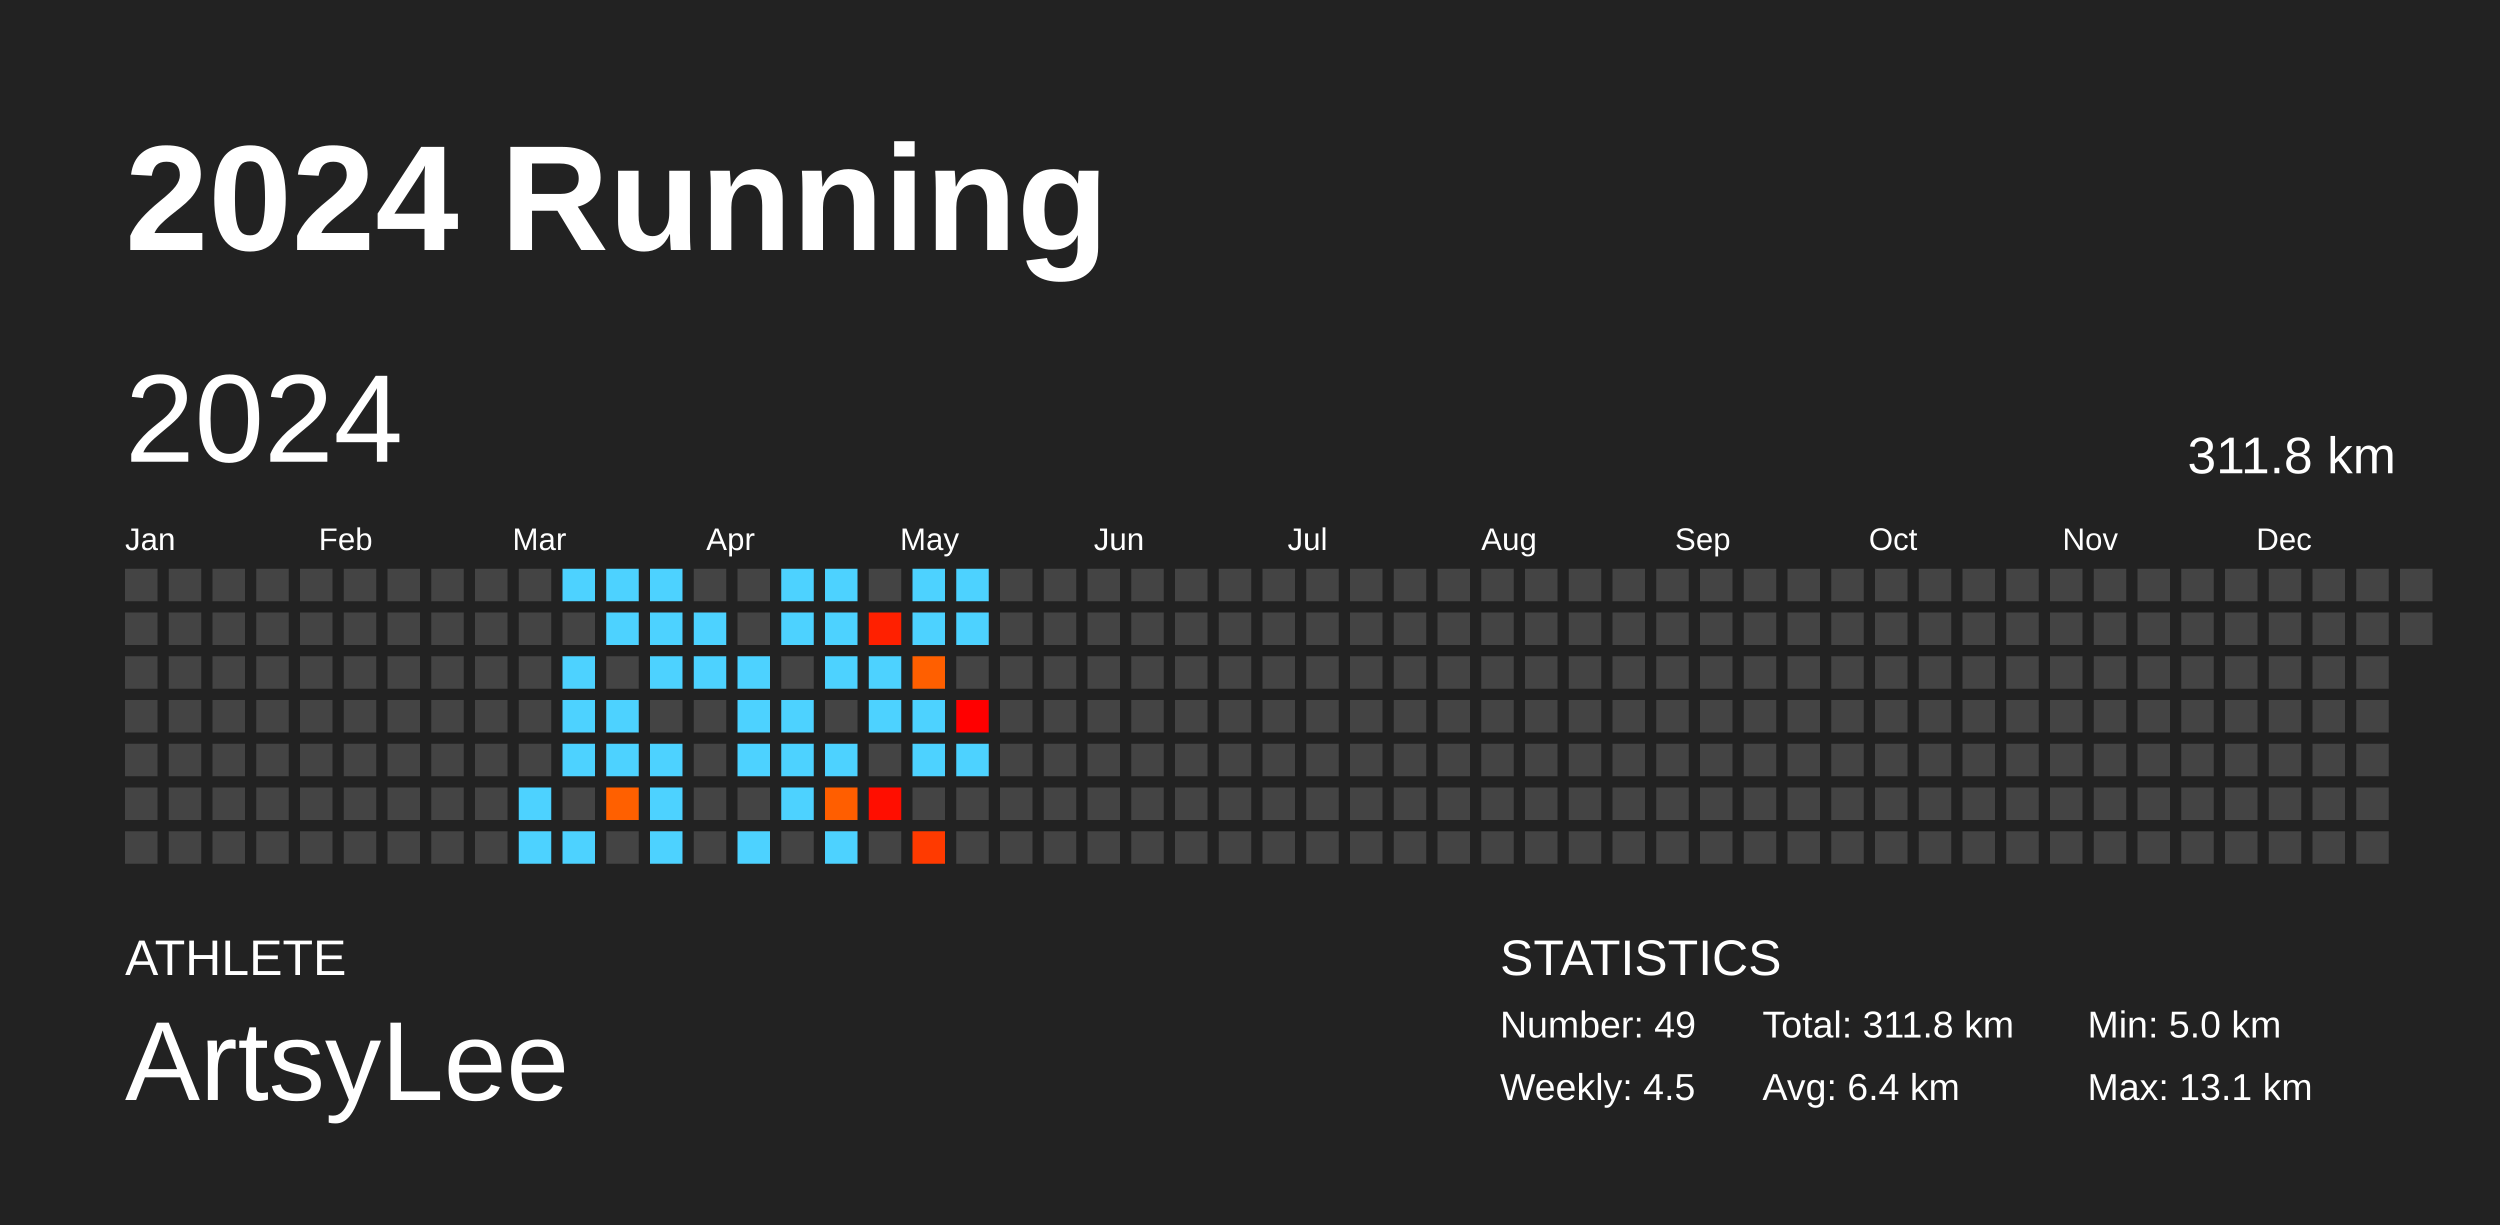
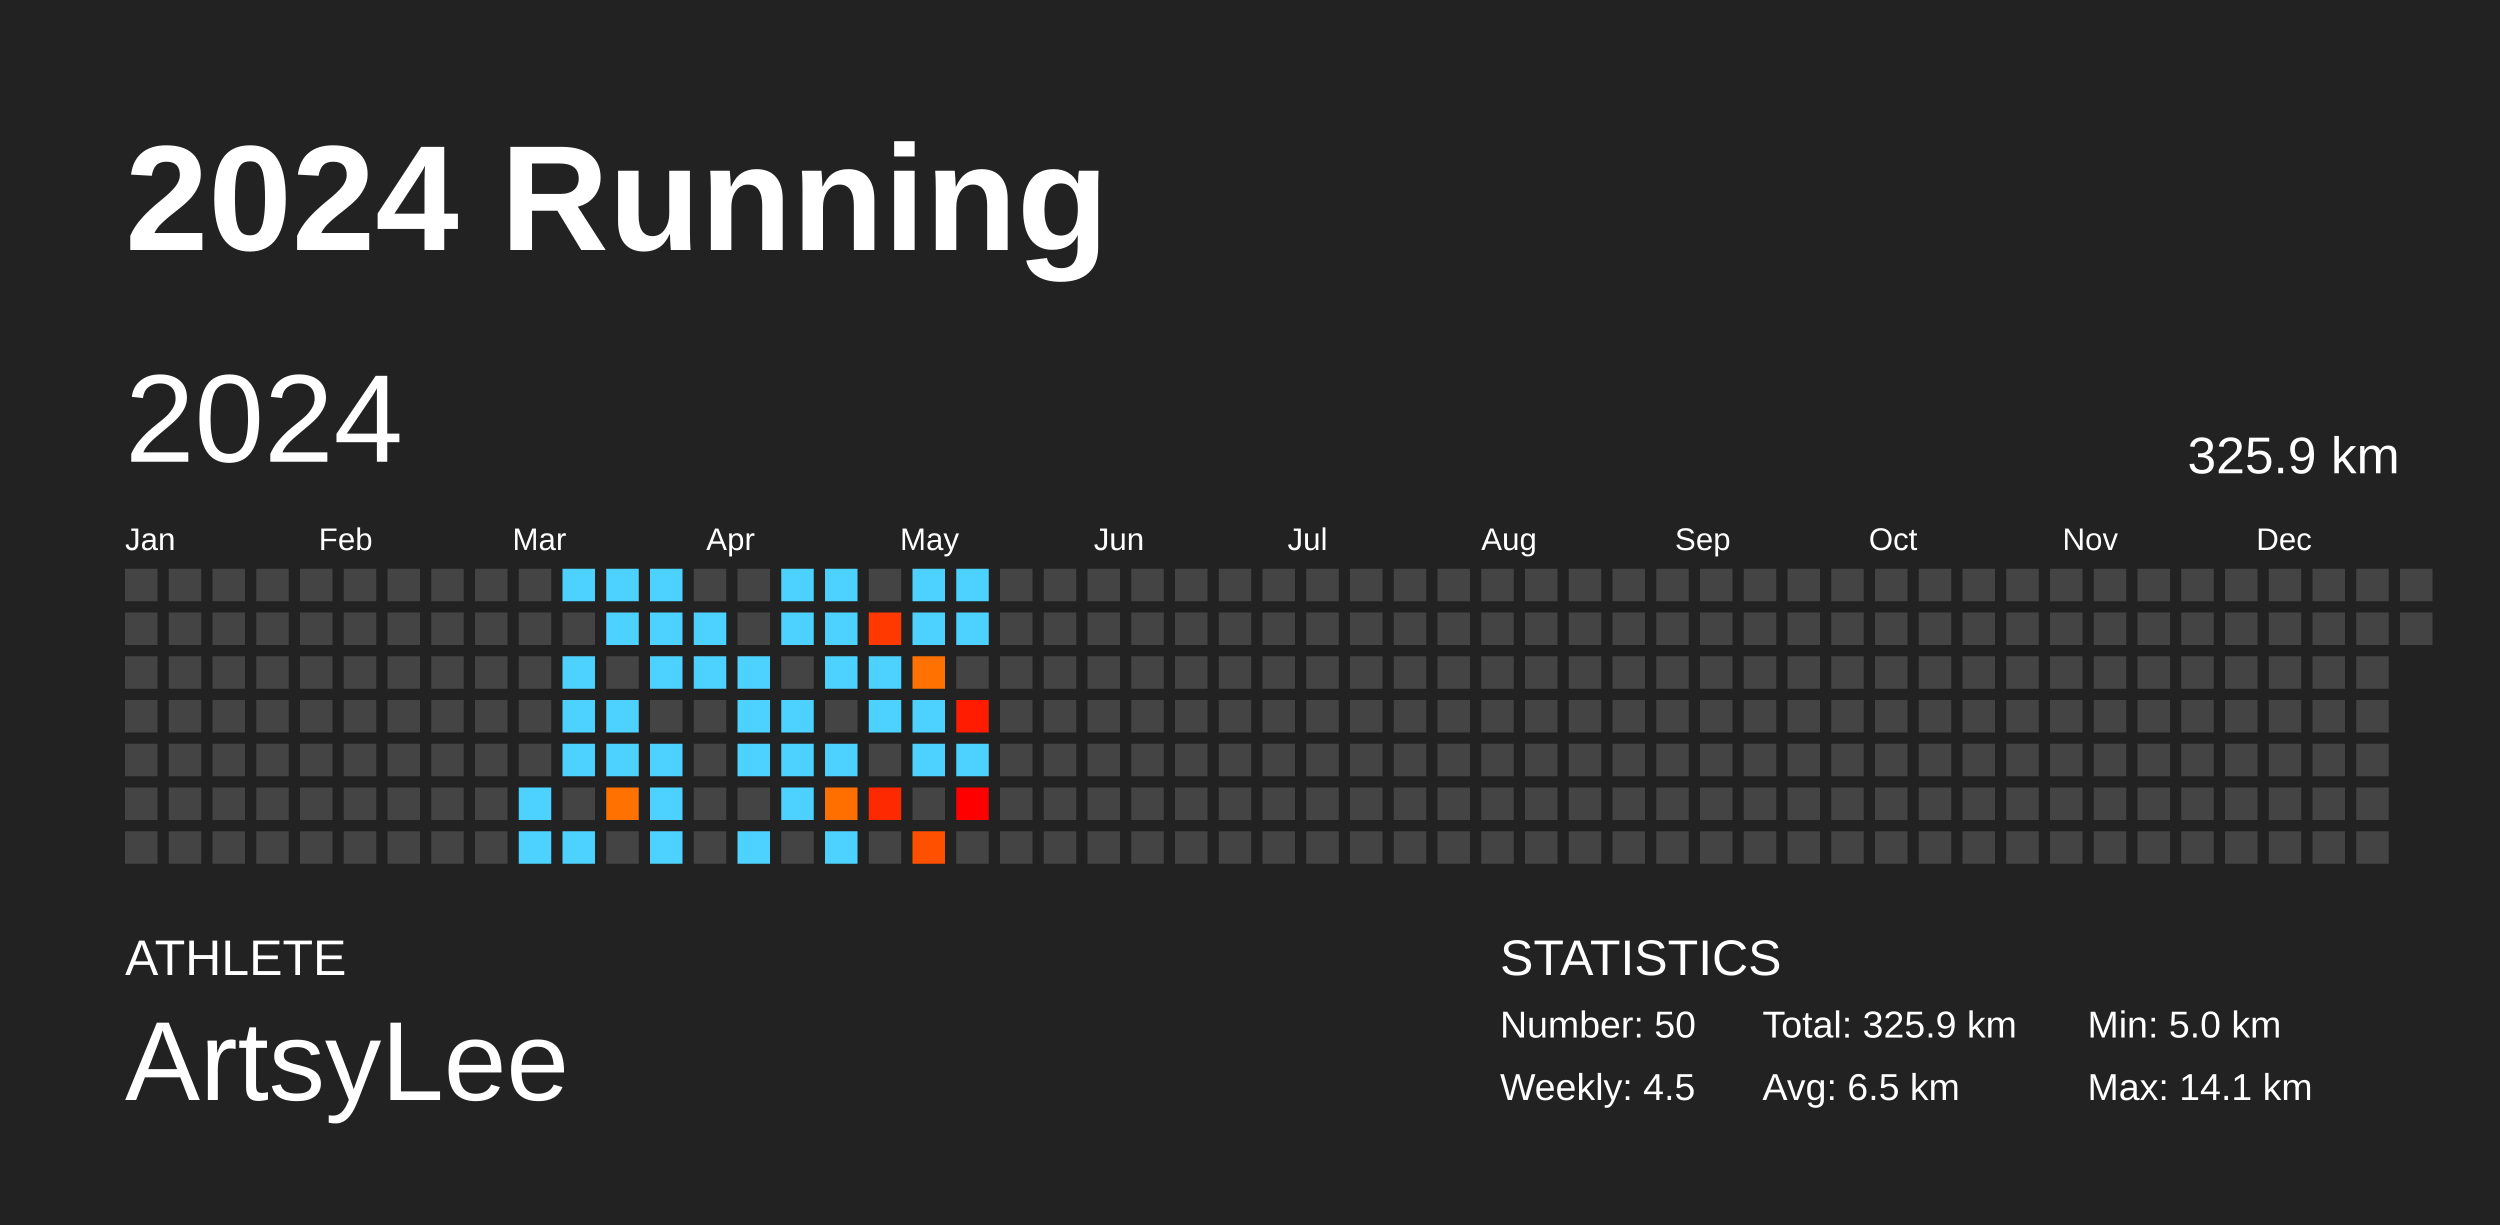
<svg xmlns="http://www.w3.org/2000/svg" baseProfile="full" height="98mm" version="1.1" viewBox="0,0,200,98" width="200mm">
  <defs />
  <rect fill="#222222" height="98" width="200" x="0" y="0" />
  <text fill="#FFFFFF" style="font-size:12px; font-family:Arial; font-weight:bold;" x="10" y="20">2024 Running</text>
  <text fill="#FFFFFF" style="font-size:4px; font-family:Arial" x="10" y="78">ATHLETE</text>
  <text fill="#FFFFFF" style="font-size:9px; font-family:Arial" x="10" y="88">ArtsyLee</text>
  <text fill="#FFFFFF" style="font-size:4px; font-family:Arial" x="120" y="78">STATISTICS</text>
-   <text fill="#FFFFFF" style="font-size:3px; font-family:Arial" x="120" y="83">Number: 49</text>
+   <text fill="#FFFFFF" style="font-size:3px; font-family:Arial" x="120" y="83">Number: 50</text>
  <text fill="#FFFFFF" style="font-size:3px; font-family:Arial" x="120" y="88">Weekly: 4.5</text>
-   <text fill="#FFFFFF" style="font-size:3px; font-family:Arial" x="141" y="83">Total: 311.8 km</text>
-   <text fill="#FFFFFF" style="font-size:3px; font-family:Arial" x="141" y="88">Avg: 6.4 km</text>
+   <text fill="#FFFFFF" style="font-size:3px; font-family:Arial" x="141" y="83">Total: 325.9 km</text>
+   <text fill="#FFFFFF" style="font-size:3px; font-family:Arial" x="141" y="88">Avg: 6.5 km</text>
  <text fill="#FFFFFF" style="font-size:3px; font-family:Arial" x="167" y="83">Min: 5.0 km</text>
-   <text fill="#FFFFFF" style="font-size:3px; font-family:Arial" x="167" y="88">Max: 13.1 km</text>
+   <text fill="#FFFFFF" style="font-size:3px; font-family:Arial" x="167" y="88">Max: 14.1 km</text>
  <text dominant-baseline="hanging" fill="#FFFFFF" style="font-size:10.0px; font-family:Arial;" x="10" y="30">2024</text>
-   <text dominant-baseline="hanging" fill="#FFFFFF" style="font-size:4.125px; font-family:Arial;" x="175" y="35">311.8 km</text>
+   <text dominant-baseline="hanging" fill="#FFFFFF" style="font-size:4.125px; font-family:Arial;" x="175" y="35">325.9 km</text>
  <text fill="#FFFFFF" style="font-size:2.5px; font-family:Arial" x="10.0" y="44">Jan</text>
  <text fill="#FFFFFF" style="font-size:2.5px; font-family:Arial" x="25.5" y="44">Feb</text>
  <text fill="#FFFFFF" style="font-size:2.5px; font-family:Arial" x="41.0" y="44">Mar</text>
  <text fill="#FFFFFF" style="font-size:2.5px; font-family:Arial" x="56.5" y="44">Apr</text>
  <text fill="#FFFFFF" style="font-size:2.5px; font-family:Arial" x="72.0" y="44">May</text>
  <text fill="#FFFFFF" style="font-size:2.5px; font-family:Arial" x="87.5" y="44">Jun</text>
  <text fill="#FFFFFF" style="font-size:2.5px; font-family:Arial" x="103.0" y="44">Jul</text>
  <text fill="#FFFFFF" style="font-size:2.5px; font-family:Arial" x="118.5" y="44">Aug</text>
  <text fill="#FFFFFF" style="font-size:2.5px; font-family:Arial" x="134.0" y="44">Sep</text>
  <text fill="#FFFFFF" style="font-size:2.5px; font-family:Arial" x="149.5" y="44">Oct</text>
  <text fill="#FFFFFF" style="font-size:2.5px; font-family:Arial" x="165.0" y="44">Nov</text>
  <text fill="#FFFFFF" style="font-size:2.5px; font-family:Arial" x="180.5" y="44">Dec</text>
  <rect fill="#444444" height="2.6" width="2.6" x="10.0" y="45.5" />
  <rect fill="#444444" height="2.6" width="2.6" x="10.0" y="49.0" />
  <rect fill="#444444" height="2.6" width="2.6" x="10.0" y="52.5" />
  <rect fill="#444444" height="2.6" width="2.6" x="10.0" y="56.0" />
  <rect fill="#444444" height="2.6" width="2.6" x="10.0" y="59.5" />
  <rect fill="#444444" height="2.6" width="2.6" x="10.0" y="63.0" />
  <rect fill="#444444" height="2.6" width="2.6" x="10.0" y="66.5" />
  <rect fill="#444444" height="2.6" width="2.6" x="13.5" y="45.5" />
  <rect fill="#444444" height="2.6" width="2.6" x="13.5" y="49.0" />
  <rect fill="#444444" height="2.6" width="2.6" x="13.5" y="52.5" />
  <rect fill="#444444" height="2.6" width="2.6" x="13.5" y="56.0" />
  <rect fill="#444444" height="2.6" width="2.6" x="13.5" y="59.5" />
  <rect fill="#444444" height="2.6" width="2.6" x="13.5" y="63.0" />
  <rect fill="#444444" height="2.6" width="2.6" x="13.5" y="66.5" />
  <rect fill="#444444" height="2.6" width="2.6" x="17.0" y="45.5" />
  <rect fill="#444444" height="2.6" width="2.6" x="17.0" y="49.0" />
  <rect fill="#444444" height="2.6" width="2.6" x="17.0" y="52.5" />
  <rect fill="#444444" height="2.6" width="2.6" x="17.0" y="56.0" />
  <rect fill="#444444" height="2.6" width="2.6" x="17.0" y="59.5" />
  <rect fill="#444444" height="2.6" width="2.6" x="17.0" y="63.0" />
  <rect fill="#444444" height="2.6" width="2.6" x="17.0" y="66.5" />
  <rect fill="#444444" height="2.6" width="2.6" x="20.5" y="45.5" />
  <rect fill="#444444" height="2.6" width="2.6" x="20.5" y="49.0" />
  <rect fill="#444444" height="2.6" width="2.6" x="20.5" y="52.5" />
  <rect fill="#444444" height="2.6" width="2.6" x="20.5" y="56.0" />
  <rect fill="#444444" height="2.6" width="2.6" x="20.5" y="59.5" />
  <rect fill="#444444" height="2.6" width="2.6" x="20.5" y="63.0" />
  <rect fill="#444444" height="2.6" width="2.6" x="20.5" y="66.5" />
  <rect fill="#444444" height="2.6" width="2.6" x="24.0" y="45.5" />
  <rect fill="#444444" height="2.6" width="2.6" x="24.0" y="49.0" />
  <rect fill="#444444" height="2.6" width="2.6" x="24.0" y="52.5" />
  <rect fill="#444444" height="2.6" width="2.6" x="24.0" y="56.0" />
  <rect fill="#444444" height="2.6" width="2.6" x="24.0" y="59.5" />
  <rect fill="#444444" height="2.6" width="2.6" x="24.0" y="63.0" />
  <rect fill="#444444" height="2.6" width="2.6" x="24.0" y="66.5" />
  <rect fill="#444444" height="2.6" width="2.6" x="27.5" y="45.5" />
  <rect fill="#444444" height="2.6" width="2.6" x="27.5" y="49.0" />
  <rect fill="#444444" height="2.6" width="2.6" x="27.5" y="52.5" />
  <rect fill="#444444" height="2.6" width="2.6" x="27.5" y="56.0" />
  <rect fill="#444444" height="2.6" width="2.6" x="27.5" y="59.5" />
  <rect fill="#444444" height="2.6" width="2.6" x="27.5" y="63.0" />
  <rect fill="#444444" height="2.6" width="2.6" x="27.5" y="66.5" />
  <rect fill="#444444" height="2.6" width="2.6" x="31.0" y="45.5" />
  <rect fill="#444444" height="2.6" width="2.6" x="31.0" y="49.0" />
  <rect fill="#444444" height="2.6" width="2.6" x="31.0" y="52.5" />
  <rect fill="#444444" height="2.6" width="2.6" x="31.0" y="56.0" />
  <rect fill="#444444" height="2.6" width="2.6" x="31.0" y="59.5" />
  <rect fill="#444444" height="2.6" width="2.6" x="31.0" y="63.0" />
  <rect fill="#444444" height="2.6" width="2.6" x="31.0" y="66.5" />
  <rect fill="#444444" height="2.6" width="2.6" x="34.5" y="45.5" />
  <rect fill="#444444" height="2.6" width="2.6" x="34.5" y="49.0" />
  <rect fill="#444444" height="2.6" width="2.6" x="34.5" y="52.5" />
  <rect fill="#444444" height="2.6" width="2.6" x="34.5" y="56.0" />
  <rect fill="#444444" height="2.6" width="2.6" x="34.5" y="59.5" />
  <rect fill="#444444" height="2.6" width="2.6" x="34.5" y="63.0" />
  <rect fill="#444444" height="2.6" width="2.6" x="34.5" y="66.5" />
  <rect fill="#444444" height="2.6" width="2.6" x="38.0" y="45.5" />
  <rect fill="#444444" height="2.6" width="2.6" x="38.0" y="49.0" />
  <rect fill="#444444" height="2.6" width="2.6" x="38.0" y="52.5" />
  <rect fill="#444444" height="2.6" width="2.6" x="38.0" y="56.0" />
  <rect fill="#444444" height="2.6" width="2.6" x="38.0" y="59.5" />
  <rect fill="#444444" height="2.6" width="2.6" x="38.0" y="63.0" />
  <rect fill="#444444" height="2.6" width="2.6" x="38.0" y="66.5" />
  <rect fill="#444444" height="2.6" width="2.6" x="41.5" y="45.5" />
  <rect fill="#444444" height="2.6" width="2.6" x="41.5" y="49.0" />
  <rect fill="#444444" height="2.6" width="2.6" x="41.5" y="52.5" />
  <rect fill="#444444" height="2.6" width="2.6" x="41.5" y="56.0" />
  <rect fill="#444444" height="2.6" width="2.6" x="41.5" y="59.5" />
  <rect fill="#4dd2ff" height="2.6" width="2.6" x="41.5" y="63.0" />
  <rect fill="#4dd2ff" height="2.6" width="2.6" x="41.5" y="66.5" />
  <rect fill="#4dd2ff" height="2.6" width="2.6" x="45.0" y="45.5" />
  <rect fill="#444444" height="2.6" width="2.6" x="45.0" y="49.0" />
  <rect fill="#4dd2ff" height="2.6" width="2.6" x="45.0" y="52.5" />
  <rect fill="#4dd2ff" height="2.6" width="2.6" x="45.0" y="56.0" />
  <rect fill="#4dd2ff" height="2.6" width="2.6" x="45.0" y="59.5" />
  <rect fill="#444444" height="2.6" width="2.6" x="45.0" y="63.0" />
  <rect fill="#4dd2ff" height="2.6" width="2.6" x="45.0" y="66.5" />
  <rect fill="#4dd2ff" height="2.6" width="2.6" x="48.5" y="45.5" />
  <rect fill="#4dd2ff" height="2.6" width="2.6" x="48.5" y="49.0" />
  <rect fill="#444444" height="2.6" width="2.6" x="48.5" y="52.5" />
  <rect fill="#4dd2ff" height="2.6" width="2.6" x="48.5" y="56.0" />
  <rect fill="#4dd2ff" height="2.6" width="2.6" x="48.5" y="59.5" />
-   <rect fill="#ff6000" height="2.6" width="2.6" x="48.5" y="63.0" />
+   <rect fill="#ff7100" height="2.6" width="2.6" x="48.5" y="63.0" />
  <rect fill="#444444" height="2.6" width="2.6" x="48.5" y="66.5" />
  <rect fill="#4dd2ff" height="2.6" width="2.6" x="52.0" y="45.5" />
  <rect fill="#4dd2ff" height="2.6" width="2.6" x="52.0" y="49.0" />
  <rect fill="#4dd2ff" height="2.6" width="2.6" x="52.0" y="52.5" />
  <rect fill="#444444" height="2.6" width="2.6" x="52.0" y="56.0" />
  <rect fill="#4dd2ff" height="2.6" width="2.6" x="52.0" y="59.5" />
  <rect fill="#4dd2ff" height="2.6" width="2.6" x="52.0" y="63.0" />
  <rect fill="#4dd2ff" height="2.6" width="2.6" x="52.0" y="66.5" />
  <rect fill="#444444" height="2.6" width="2.6" x="55.5" y="45.5" />
  <rect fill="#4dd2ff" height="2.6" width="2.6" x="55.5" y="49.0" />
  <rect fill="#4dd2ff" height="2.6" width="2.6" x="55.5" y="52.5" />
  <rect fill="#444444" height="2.6" width="2.6" x="55.5" y="56.0" />
  <rect fill="#444444" height="2.6" width="2.6" x="55.5" y="59.5" />
  <rect fill="#444444" height="2.6" width="2.6" x="55.5" y="63.0" />
  <rect fill="#444444" height="2.6" width="2.6" x="55.5" y="66.5" />
  <rect fill="#444444" height="2.6" width="2.6" x="59.0" y="45.5" />
  <rect fill="#444444" height="2.6" width="2.6" x="59.0" y="49.0" />
  <rect fill="#4dd2ff" height="2.6" width="2.6" x="59.0" y="52.5" />
  <rect fill="#4dd2ff" height="2.6" width="2.6" x="59.0" y="56.0" />
  <rect fill="#4dd2ff" height="2.6" width="2.6" x="59.0" y="59.5" />
  <rect fill="#444444" height="2.6" width="2.6" x="59.0" y="63.0" />
  <rect fill="#4dd2ff" height="2.6" width="2.6" x="59.0" y="66.5" />
  <rect fill="#4dd2ff" height="2.6" width="2.6" x="62.5" y="45.5" />
  <rect fill="#4dd2ff" height="2.6" width="2.6" x="62.5" y="49.0" />
  <rect fill="#444444" height="2.6" width="2.6" x="62.5" y="52.5" />
  <rect fill="#4dd2ff" height="2.6" width="2.6" x="62.5" y="56.0" />
  <rect fill="#4dd2ff" height="2.6" width="2.6" x="62.5" y="59.5" />
  <rect fill="#4dd2ff" height="2.6" width="2.6" x="62.5" y="63.0" />
  <rect fill="#444444" height="2.6" width="2.6" x="62.5" y="66.5" />
  <rect fill="#4dd2ff" height="2.6" width="2.6" x="66.0" y="45.5" />
  <rect fill="#4dd2ff" height="2.6" width="2.6" x="66.0" y="49.0" />
  <rect fill="#4dd2ff" height="2.6" width="2.6" x="66.0" y="52.5" />
  <rect fill="#444444" height="2.6" width="2.6" x="66.0" y="56.0" />
  <rect fill="#4dd2ff" height="2.6" width="2.6" x="66.0" y="59.5" />
-   <rect fill="#ff5e00" height="2.6" width="2.6" x="66.0" y="63.0" />
+   <rect fill="#ff6f00" height="2.6" width="2.6" x="66.0" y="63.0" />
  <rect fill="#4dd2ff" height="2.6" width="2.6" x="66.0" y="66.5" />
  <rect fill="#444444" height="2.6" width="2.6" x="69.5" y="45.5" />
-   <rect fill="#ff2000" height="2.6" width="2.6" x="69.5" y="49.0" />
+   <rect fill="#ff3900" height="2.6" width="2.6" x="69.5" y="49.0" />
  <rect fill="#4dd2ff" height="2.6" width="2.6" x="69.5" y="52.5" />
  <rect fill="#4dd2ff" height="2.6" width="2.6" x="69.5" y="56.0" />
  <rect fill="#444444" height="2.6" width="2.6" x="69.5" y="59.5" />
-   <rect fill="#ff0e00" height="2.6" width="2.6" x="69.5" y="63.0" />
+   <rect fill="#ff2900" height="2.6" width="2.6" x="69.5" y="63.0" />
  <rect fill="#444444" height="2.6" width="2.6" x="69.5" y="66.5" />
  <rect fill="#4dd2ff" height="2.6" width="2.6" x="73.0" y="45.5" />
  <rect fill="#4dd2ff" height="2.6" width="2.6" x="73.0" y="49.0" />
-   <rect fill="#ff5f00" height="2.6" width="2.6" x="73.0" y="52.5" />
+   <rect fill="#ff7100" height="2.6" width="2.6" x="73.0" y="52.5" />
  <rect fill="#4dd2ff" height="2.6" width="2.6" x="73.0" y="56.0" />
  <rect fill="#4dd2ff" height="2.6" width="2.6" x="73.0" y="59.5" />
  <rect fill="#444444" height="2.6" width="2.6" x="73.0" y="63.0" />
-   <rect fill="#ff3a00" height="2.6" width="2.6" x="73.0" y="66.5" />
+   <rect fill="#ff5000" height="2.6" width="2.6" x="73.0" y="66.5" />
  <rect fill="#4dd2ff" height="2.6" width="2.6" x="76.5" y="45.5" />
  <rect fill="#4dd2ff" height="2.6" width="2.6" x="76.5" y="49.0" />
  <rect fill="#444444" height="2.6" width="2.6" x="76.5" y="52.5" />
-   <rect fill="#ff0000" height="2.6" width="2.6" x="76.5" y="56.0" />
+   <rect fill="#ff1c00" height="2.6" width="2.6" x="76.5" y="56.0" />
  <rect fill="#4dd2ff" height="2.6" width="2.6" x="76.5" y="59.5" />
-   <rect fill="#444444" height="2.6" width="2.6" x="76.5" y="63.0" />
+   <rect fill="#ff0000" height="2.6" width="2.6" x="76.5" y="63.0" />
  <rect fill="#444444" height="2.6" width="2.6" x="76.5" y="66.5" />
  <rect fill="#444444" height="2.6" width="2.6" x="80.0" y="45.5" />
  <rect fill="#444444" height="2.6" width="2.6" x="80.0" y="49.0" />
  <rect fill="#444444" height="2.6" width="2.6" x="80.0" y="52.5" />
  <rect fill="#444444" height="2.6" width="2.6" x="80.0" y="56.0" />
  <rect fill="#444444" height="2.6" width="2.6" x="80.0" y="59.5" />
  <rect fill="#444444" height="2.6" width="2.6" x="80.0" y="63.0" />
  <rect fill="#444444" height="2.6" width="2.6" x="80.0" y="66.5" />
  <rect fill="#444444" height="2.6" width="2.6" x="83.5" y="45.5" />
  <rect fill="#444444" height="2.6" width="2.6" x="83.5" y="49.0" />
  <rect fill="#444444" height="2.6" width="2.6" x="83.5" y="52.5" />
  <rect fill="#444444" height="2.6" width="2.6" x="83.5" y="56.0" />
  <rect fill="#444444" height="2.6" width="2.6" x="83.5" y="59.5" />
  <rect fill="#444444" height="2.6" width="2.6" x="83.5" y="63.0" />
  <rect fill="#444444" height="2.6" width="2.6" x="83.5" y="66.5" />
  <rect fill="#444444" height="2.6" width="2.6" x="87.0" y="45.5" />
  <rect fill="#444444" height="2.6" width="2.6" x="87.0" y="49.0" />
  <rect fill="#444444" height="2.6" width="2.6" x="87.0" y="52.5" />
  <rect fill="#444444" height="2.6" width="2.6" x="87.0" y="56.0" />
  <rect fill="#444444" height="2.6" width="2.6" x="87.0" y="59.5" />
  <rect fill="#444444" height="2.6" width="2.6" x="87.0" y="63.0" />
  <rect fill="#444444" height="2.6" width="2.6" x="87.0" y="66.5" />
  <rect fill="#444444" height="2.6" width="2.6" x="90.5" y="45.5" />
  <rect fill="#444444" height="2.6" width="2.6" x="90.5" y="49.0" />
  <rect fill="#444444" height="2.6" width="2.6" x="90.5" y="52.5" />
  <rect fill="#444444" height="2.6" width="2.6" x="90.5" y="56.0" />
  <rect fill="#444444" height="2.6" width="2.6" x="90.5" y="59.5" />
  <rect fill="#444444" height="2.6" width="2.6" x="90.5" y="63.0" />
  <rect fill="#444444" height="2.6" width="2.6" x="90.5" y="66.5" />
  <rect fill="#444444" height="2.6" width="2.6" x="94.0" y="45.5" />
  <rect fill="#444444" height="2.6" width="2.6" x="94.0" y="49.0" />
  <rect fill="#444444" height="2.6" width="2.6" x="94.0" y="52.5" />
  <rect fill="#444444" height="2.6" width="2.6" x="94.0" y="56.0" />
  <rect fill="#444444" height="2.6" width="2.6" x="94.0" y="59.5" />
  <rect fill="#444444" height="2.6" width="2.6" x="94.0" y="63.0" />
  <rect fill="#444444" height="2.6" width="2.6" x="94.0" y="66.5" />
  <rect fill="#444444" height="2.6" width="2.6" x="97.5" y="45.5" />
  <rect fill="#444444" height="2.6" width="2.6" x="97.5" y="49.0" />
  <rect fill="#444444" height="2.6" width="2.6" x="97.5" y="52.5" />
  <rect fill="#444444" height="2.6" width="2.6" x="97.5" y="56.0" />
  <rect fill="#444444" height="2.6" width="2.6" x="97.5" y="59.5" />
  <rect fill="#444444" height="2.6" width="2.6" x="97.5" y="63.0" />
  <rect fill="#444444" height="2.6" width="2.6" x="97.5" y="66.5" />
  <rect fill="#444444" height="2.6" width="2.6" x="101.0" y="45.5" />
  <rect fill="#444444" height="2.6" width="2.6" x="101.0" y="49.0" />
  <rect fill="#444444" height="2.6" width="2.6" x="101.0" y="52.5" />
  <rect fill="#444444" height="2.6" width="2.6" x="101.0" y="56.0" />
  <rect fill="#444444" height="2.6" width="2.6" x="101.0" y="59.5" />
  <rect fill="#444444" height="2.6" width="2.6" x="101.0" y="63.0" />
  <rect fill="#444444" height="2.6" width="2.6" x="101.0" y="66.5" />
  <rect fill="#444444" height="2.6" width="2.6" x="104.5" y="45.5" />
  <rect fill="#444444" height="2.6" width="2.6" x="104.5" y="49.0" />
  <rect fill="#444444" height="2.6" width="2.6" x="104.5" y="52.5" />
  <rect fill="#444444" height="2.6" width="2.6" x="104.5" y="56.0" />
  <rect fill="#444444" height="2.6" width="2.6" x="104.5" y="59.5" />
  <rect fill="#444444" height="2.6" width="2.6" x="104.5" y="63.0" />
  <rect fill="#444444" height="2.6" width="2.6" x="104.5" y="66.5" />
  <rect fill="#444444" height="2.6" width="2.6" x="108.0" y="45.5" />
  <rect fill="#444444" height="2.6" width="2.6" x="108.0" y="49.0" />
  <rect fill="#444444" height="2.6" width="2.6" x="108.0" y="52.5" />
  <rect fill="#444444" height="2.6" width="2.6" x="108.0" y="56.0" />
  <rect fill="#444444" height="2.6" width="2.6" x="108.0" y="59.5" />
  <rect fill="#444444" height="2.6" width="2.6" x="108.0" y="63.0" />
  <rect fill="#444444" height="2.6" width="2.6" x="108.0" y="66.5" />
  <rect fill="#444444" height="2.6" width="2.6" x="111.5" y="45.5" />
  <rect fill="#444444" height="2.6" width="2.6" x="111.5" y="49.0" />
  <rect fill="#444444" height="2.6" width="2.6" x="111.5" y="52.5" />
  <rect fill="#444444" height="2.6" width="2.6" x="111.5" y="56.0" />
  <rect fill="#444444" height="2.6" width="2.6" x="111.5" y="59.5" />
  <rect fill="#444444" height="2.6" width="2.6" x="111.5" y="63.0" />
  <rect fill="#444444" height="2.6" width="2.6" x="111.5" y="66.5" />
  <rect fill="#444444" height="2.6" width="2.6" x="115.0" y="45.5" />
  <rect fill="#444444" height="2.6" width="2.6" x="115.0" y="49.0" />
  <rect fill="#444444" height="2.6" width="2.6" x="115.0" y="52.5" />
  <rect fill="#444444" height="2.6" width="2.6" x="115.0" y="56.0" />
  <rect fill="#444444" height="2.6" width="2.6" x="115.0" y="59.5" />
  <rect fill="#444444" height="2.6" width="2.6" x="115.0" y="63.0" />
  <rect fill="#444444" height="2.6" width="2.6" x="115.0" y="66.5" />
  <rect fill="#444444" height="2.6" width="2.6" x="118.5" y="45.5" />
  <rect fill="#444444" height="2.6" width="2.6" x="118.5" y="49.0" />
  <rect fill="#444444" height="2.6" width="2.6" x="118.5" y="52.5" />
  <rect fill="#444444" height="2.6" width="2.6" x="118.5" y="56.0" />
  <rect fill="#444444" height="2.6" width="2.6" x="118.5" y="59.5" />
  <rect fill="#444444" height="2.6" width="2.6" x="118.5" y="63.0" />
  <rect fill="#444444" height="2.6" width="2.6" x="118.5" y="66.5" />
  <rect fill="#444444" height="2.6" width="2.6" x="122.0" y="45.5" />
  <rect fill="#444444" height="2.6" width="2.6" x="122.0" y="49.0" />
  <rect fill="#444444" height="2.6" width="2.6" x="122.0" y="52.5" />
  <rect fill="#444444" height="2.6" width="2.6" x="122.0" y="56.0" />
  <rect fill="#444444" height="2.6" width="2.6" x="122.0" y="59.5" />
  <rect fill="#444444" height="2.6" width="2.6" x="122.0" y="63.0" />
  <rect fill="#444444" height="2.6" width="2.6" x="122.0" y="66.5" />
  <rect fill="#444444" height="2.6" width="2.6" x="125.5" y="45.5" />
  <rect fill="#444444" height="2.6" width="2.6" x="125.5" y="49.0" />
  <rect fill="#444444" height="2.6" width="2.6" x="125.5" y="52.5" />
  <rect fill="#444444" height="2.6" width="2.6" x="125.5" y="56.0" />
  <rect fill="#444444" height="2.6" width="2.6" x="125.5" y="59.5" />
  <rect fill="#444444" height="2.6" width="2.6" x="125.5" y="63.0" />
  <rect fill="#444444" height="2.6" width="2.6" x="125.5" y="66.5" />
  <rect fill="#444444" height="2.6" width="2.6" x="129.0" y="45.5" />
  <rect fill="#444444" height="2.6" width="2.6" x="129.0" y="49.0" />
  <rect fill="#444444" height="2.6" width="2.6" x="129.0" y="52.5" />
  <rect fill="#444444" height="2.6" width="2.6" x="129.0" y="56.0" />
  <rect fill="#444444" height="2.6" width="2.6" x="129.0" y="59.5" />
  <rect fill="#444444" height="2.6" width="2.6" x="129.0" y="63.0" />
  <rect fill="#444444" height="2.6" width="2.6" x="129.0" y="66.5" />
  <rect fill="#444444" height="2.6" width="2.6" x="132.5" y="45.5" />
  <rect fill="#444444" height="2.6" width="2.6" x="132.5" y="49.0" />
  <rect fill="#444444" height="2.6" width="2.6" x="132.5" y="52.5" />
  <rect fill="#444444" height="2.6" width="2.6" x="132.5" y="56.0" />
  <rect fill="#444444" height="2.6" width="2.6" x="132.5" y="59.5" />
  <rect fill="#444444" height="2.6" width="2.6" x="132.5" y="63.0" />
  <rect fill="#444444" height="2.6" width="2.6" x="132.5" y="66.5" />
  <rect fill="#444444" height="2.6" width="2.6" x="136.0" y="45.5" />
  <rect fill="#444444" height="2.6" width="2.6" x="136.0" y="49.0" />
  <rect fill="#444444" height="2.6" width="2.6" x="136.0" y="52.5" />
  <rect fill="#444444" height="2.6" width="2.6" x="136.0" y="56.0" />
  <rect fill="#444444" height="2.6" width="2.6" x="136.0" y="59.5" />
  <rect fill="#444444" height="2.6" width="2.6" x="136.0" y="63.0" />
  <rect fill="#444444" height="2.6" width="2.6" x="136.0" y="66.5" />
  <rect fill="#444444" height="2.6" width="2.6" x="139.5" y="45.5" />
  <rect fill="#444444" height="2.6" width="2.6" x="139.5" y="49.0" />
  <rect fill="#444444" height="2.6" width="2.6" x="139.5" y="52.5" />
  <rect fill="#444444" height="2.6" width="2.6" x="139.5" y="56.0" />
  <rect fill="#444444" height="2.6" width="2.6" x="139.5" y="59.5" />
  <rect fill="#444444" height="2.6" width="2.6" x="139.5" y="63.0" />
  <rect fill="#444444" height="2.6" width="2.6" x="139.5" y="66.5" />
  <rect fill="#444444" height="2.6" width="2.6" x="143.0" y="45.5" />
  <rect fill="#444444" height="2.6" width="2.6" x="143.0" y="49.0" />
  <rect fill="#444444" height="2.6" width="2.6" x="143.0" y="52.5" />
  <rect fill="#444444" height="2.6" width="2.6" x="143.0" y="56.0" />
  <rect fill="#444444" height="2.6" width="2.6" x="143.0" y="59.5" />
  <rect fill="#444444" height="2.6" width="2.6" x="143.0" y="63.0" />
  <rect fill="#444444" height="2.6" width="2.6" x="143.0" y="66.5" />
  <rect fill="#444444" height="2.6" width="2.6" x="146.5" y="45.5" />
  <rect fill="#444444" height="2.6" width="2.6" x="146.5" y="49.0" />
  <rect fill="#444444" height="2.6" width="2.6" x="146.5" y="52.5" />
  <rect fill="#444444" height="2.6" width="2.6" x="146.5" y="56.0" />
  <rect fill="#444444" height="2.6" width="2.6" x="146.5" y="59.5" />
  <rect fill="#444444" height="2.6" width="2.6" x="146.5" y="63.0" />
  <rect fill="#444444" height="2.6" width="2.6" x="146.5" y="66.5" />
  <rect fill="#444444" height="2.6" width="2.6" x="150.0" y="45.5" />
  <rect fill="#444444" height="2.6" width="2.6" x="150.0" y="49.0" />
  <rect fill="#444444" height="2.6" width="2.6" x="150.0" y="52.5" />
  <rect fill="#444444" height="2.6" width="2.6" x="150.0" y="56.0" />
  <rect fill="#444444" height="2.6" width="2.6" x="150.0" y="59.5" />
  <rect fill="#444444" height="2.6" width="2.6" x="150.0" y="63.0" />
  <rect fill="#444444" height="2.6" width="2.6" x="150.0" y="66.5" />
  <rect fill="#444444" height="2.6" width="2.6" x="153.5" y="45.5" />
  <rect fill="#444444" height="2.6" width="2.6" x="153.5" y="49.0" />
  <rect fill="#444444" height="2.6" width="2.6" x="153.5" y="52.5" />
  <rect fill="#444444" height="2.6" width="2.6" x="153.5" y="56.0" />
  <rect fill="#444444" height="2.6" width="2.6" x="153.5" y="59.5" />
  <rect fill="#444444" height="2.6" width="2.6" x="153.5" y="63.0" />
  <rect fill="#444444" height="2.6" width="2.6" x="153.5" y="66.5" />
  <rect fill="#444444" height="2.6" width="2.6" x="157.0" y="45.5" />
  <rect fill="#444444" height="2.6" width="2.6" x="157.0" y="49.0" />
  <rect fill="#444444" height="2.6" width="2.6" x="157.0" y="52.5" />
  <rect fill="#444444" height="2.6" width="2.6" x="157.0" y="56.0" />
  <rect fill="#444444" height="2.6" width="2.6" x="157.0" y="59.5" />
  <rect fill="#444444" height="2.6" width="2.6" x="157.0" y="63.0" />
  <rect fill="#444444" height="2.6" width="2.6" x="157.0" y="66.5" />
  <rect fill="#444444" height="2.6" width="2.6" x="160.5" y="45.5" />
  <rect fill="#444444" height="2.6" width="2.6" x="160.5" y="49.0" />
  <rect fill="#444444" height="2.6" width="2.6" x="160.5" y="52.5" />
  <rect fill="#444444" height="2.6" width="2.6" x="160.5" y="56.0" />
  <rect fill="#444444" height="2.6" width="2.6" x="160.5" y="59.5" />
  <rect fill="#444444" height="2.6" width="2.6" x="160.5" y="63.0" />
  <rect fill="#444444" height="2.6" width="2.6" x="160.5" y="66.5" />
  <rect fill="#444444" height="2.6" width="2.6" x="164.0" y="45.5" />
  <rect fill="#444444" height="2.6" width="2.6" x="164.0" y="49.0" />
  <rect fill="#444444" height="2.6" width="2.6" x="164.0" y="52.5" />
  <rect fill="#444444" height="2.6" width="2.6" x="164.0" y="56.0" />
  <rect fill="#444444" height="2.6" width="2.6" x="164.0" y="59.5" />
  <rect fill="#444444" height="2.6" width="2.6" x="164.0" y="63.0" />
  <rect fill="#444444" height="2.6" width="2.6" x="164.0" y="66.5" />
  <rect fill="#444444" height="2.6" width="2.6" x="167.5" y="45.5" />
  <rect fill="#444444" height="2.6" width="2.6" x="167.5" y="49.0" />
  <rect fill="#444444" height="2.6" width="2.6" x="167.5" y="52.5" />
  <rect fill="#444444" height="2.6" width="2.6" x="167.5" y="56.0" />
  <rect fill="#444444" height="2.6" width="2.6" x="167.5" y="59.5" />
  <rect fill="#444444" height="2.6" width="2.6" x="167.5" y="63.0" />
  <rect fill="#444444" height="2.6" width="2.6" x="167.5" y="66.5" />
  <rect fill="#444444" height="2.6" width="2.6" x="171.0" y="45.5" />
  <rect fill="#444444" height="2.6" width="2.6" x="171.0" y="49.0" />
  <rect fill="#444444" height="2.6" width="2.6" x="171.0" y="52.5" />
  <rect fill="#444444" height="2.6" width="2.6" x="171.0" y="56.0" />
  <rect fill="#444444" height="2.6" width="2.6" x="171.0" y="59.5" />
  <rect fill="#444444" height="2.6" width="2.6" x="171.0" y="63.0" />
  <rect fill="#444444" height="2.6" width="2.6" x="171.0" y="66.5" />
  <rect fill="#444444" height="2.6" width="2.6" x="174.5" y="45.5" />
  <rect fill="#444444" height="2.6" width="2.6" x="174.5" y="49.0" />
  <rect fill="#444444" height="2.6" width="2.6" x="174.5" y="52.5" />
  <rect fill="#444444" height="2.6" width="2.6" x="174.5" y="56.0" />
  <rect fill="#444444" height="2.6" width="2.6" x="174.5" y="59.5" />
  <rect fill="#444444" height="2.6" width="2.6" x="174.5" y="63.0" />
  <rect fill="#444444" height="2.6" width="2.6" x="174.5" y="66.5" />
  <rect fill="#444444" height="2.6" width="2.6" x="178.0" y="45.5" />
  <rect fill="#444444" height="2.6" width="2.6" x="178.0" y="49.0" />
  <rect fill="#444444" height="2.6" width="2.6" x="178.0" y="52.5" />
  <rect fill="#444444" height="2.6" width="2.6" x="178.0" y="56.0" />
  <rect fill="#444444" height="2.6" width="2.6" x="178.0" y="59.5" />
  <rect fill="#444444" height="2.6" width="2.6" x="178.0" y="63.0" />
  <rect fill="#444444" height="2.6" width="2.6" x="178.0" y="66.5" />
  <rect fill="#444444" height="2.6" width="2.6" x="181.5" y="45.5" />
  <rect fill="#444444" height="2.6" width="2.6" x="181.5" y="49.0" />
  <rect fill="#444444" height="2.6" width="2.6" x="181.5" y="52.5" />
  <rect fill="#444444" height="2.6" width="2.6" x="181.5" y="56.0" />
  <rect fill="#444444" height="2.6" width="2.6" x="181.5" y="59.5" />
  <rect fill="#444444" height="2.6" width="2.6" x="181.5" y="63.0" />
  <rect fill="#444444" height="2.6" width="2.6" x="181.5" y="66.5" />
  <rect fill="#444444" height="2.6" width="2.6" x="185.0" y="45.5" />
  <rect fill="#444444" height="2.6" width="2.6" x="185.0" y="49.0" />
  <rect fill="#444444" height="2.6" width="2.6" x="185.0" y="52.5" />
  <rect fill="#444444" height="2.6" width="2.6" x="185.0" y="56.0" />
  <rect fill="#444444" height="2.6" width="2.6" x="185.0" y="59.5" />
  <rect fill="#444444" height="2.6" width="2.6" x="185.0" y="63.0" />
  <rect fill="#444444" height="2.6" width="2.6" x="185.0" y="66.5" />
  <rect fill="#444444" height="2.6" width="2.6" x="188.5" y="45.5" />
  <rect fill="#444444" height="2.6" width="2.6" x="188.5" y="49.0" />
  <rect fill="#444444" height="2.6" width="2.6" x="188.5" y="52.5" />
  <rect fill="#444444" height="2.6" width="2.6" x="188.5" y="56.0" />
  <rect fill="#444444" height="2.6" width="2.6" x="188.5" y="59.5" />
  <rect fill="#444444" height="2.6" width="2.6" x="188.5" y="63.0" />
  <rect fill="#444444" height="2.6" width="2.6" x="188.5" y="66.5" />
  <rect fill="#444444" height="2.6" width="2.6" x="192.0" y="45.5" />
  <rect fill="#444444" height="2.6" width="2.6" x="192.0" y="49.0" />
</svg>
